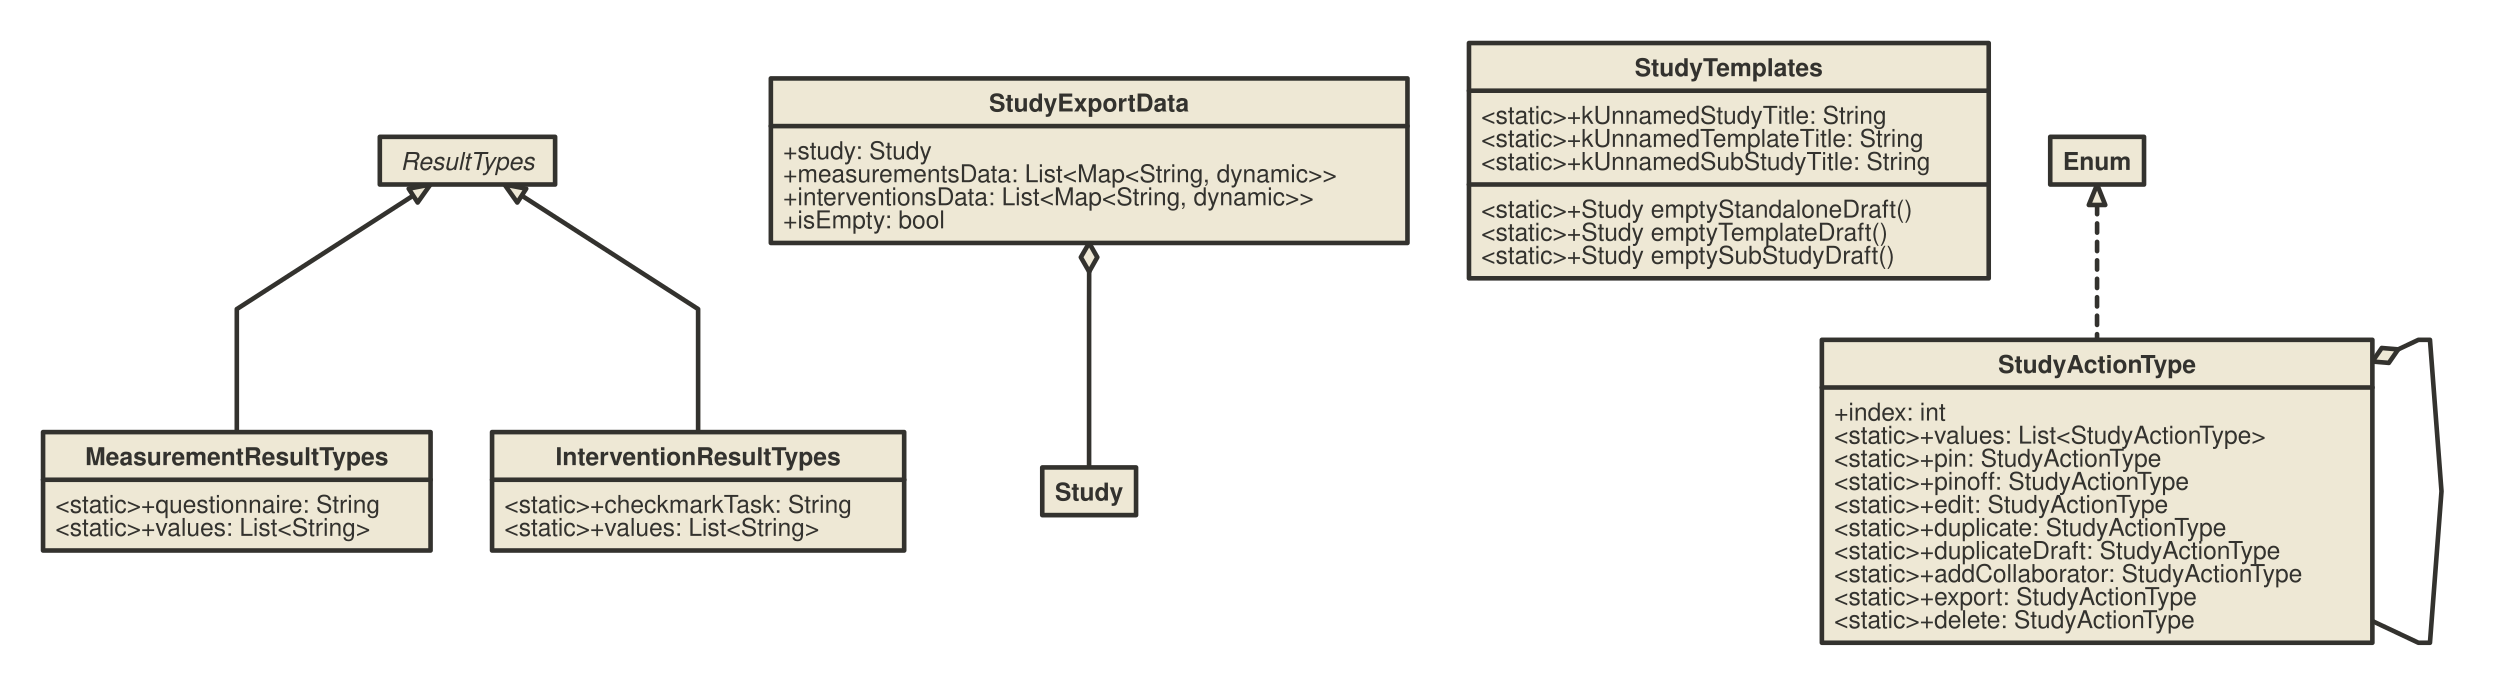
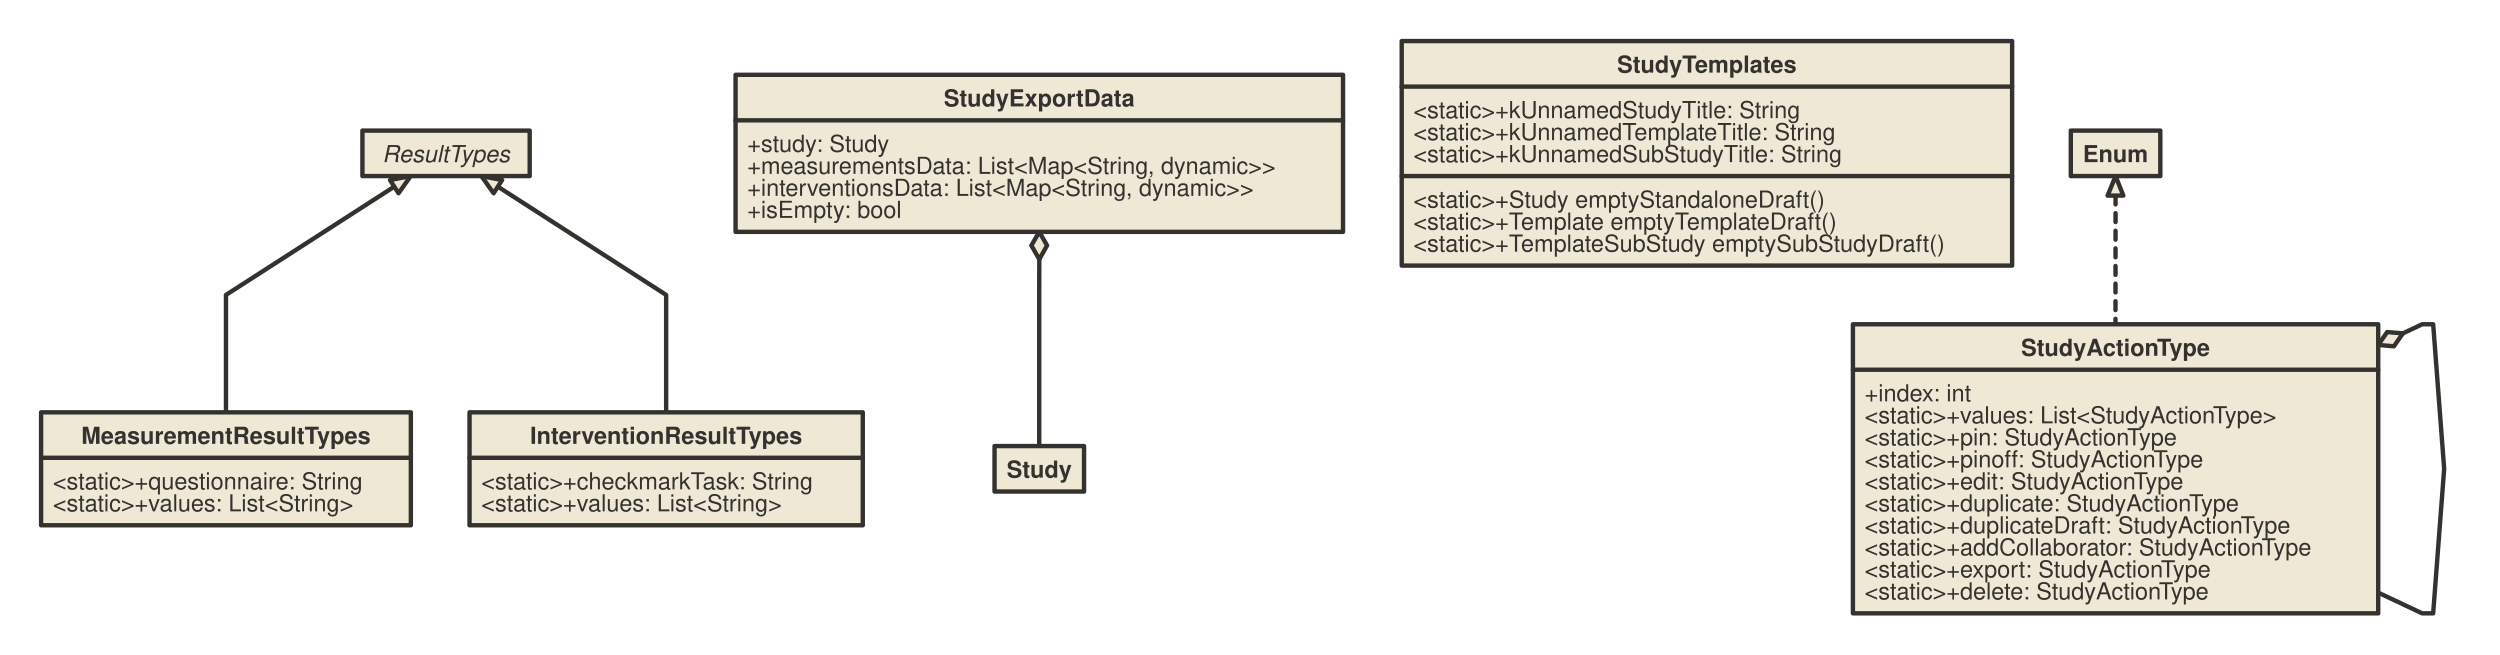
- <svg xmlns="http://www.w3.org/2000/svg" version="1.1" baseProfile="full" width="1625.8" height="446.0" viewbox="0 0 1625.75 446">
+ <svg xmlns="http://www.w3.org/2000/svg" version="1.1" baseProfile="full" width="1703.8" height="446.0" viewbox="0 0 1703.75 446">
  <g stroke-width="1.0" text-align="left" font="12pt Helvetica, Arial, sans-serif" font-size="12pt" font-family="Helvetica" font-weight="bold" font-style="normal">
    <g font-family="Helvetica" font-size="12pt" font-weight="bold" font-style="normal" stroke-width="3.0" stroke-linejoin="round" stroke-linecap="round" stroke="#33322E">
      <g stroke="transparent" fill="transparent">
-         <rect x="0.0" y="0.0" height="446.0" width="1625.8" stroke="none" />
+         <rect x="0.0" y="0.0" height="446.0" width="1703.8" stroke="none" />
      </g>
      <g transform="translate(8, 8)" fill="#33322E">
        <g transform="translate(20, 20)" fill="#eee8d5" font-family="Helvetica" font-size="12pt" font-weight="normal" font-style="normal">
          <path d="M240.7 99.2 L126 173 L126 253 L126.0 253.0 " fill="none" />
          <path d="M243.6 103.7 L240.7 99.2 L237.8 94.7 L251.9 92.0 Z" />
          <path d="M311.3 99.2 L426 173 L426 253 L426.0 253.0 " fill="none" />
          <path d="M314.2 94.7 L311.3 99.2 L308.4 103.7 L300.1 92.0 Z" />
          <path d="M680.3 148.7 L680.25 173 L680.25 276 L680.3 276.0 " fill="none" />
          <g fill="#eee8d5">
            <path d="M685.6 139.3 L680.3 148.7 L674.9 139.3 L680.3 130.0 Z" />
          </g>
-           <path d="M1531.6 199.2 L1544.75 193 L1552.25 193 L1552.25 193 L1559.75 291.5 L1559.75 291.5 L1552.25 390 L1552.25 390 L1544.75 390 L1544.75 390 L1514.75 375.861 L1514.8 375.9 " fill="none" />
+           <path d="M1609.6 199.2 L1622.75 193 L1630.25 193 L1630.25 193 L1637.75 291.5 L1637.75 291.5 L1630.25 390 L1630.25 390 L1622.75 390 L1622.75 390 L1592.75 375.861 L1592.8 375.9 " fill="none" />
          <g fill="#eee8d5">
-             <path d="M1520.9 198.3 L1531.6 199.2 L1525.5 208.0 L1514.8 207.1 Z" />
+             <path d="M1598.9 198.3 L1609.6 199.2 L1603.5 208.0 L1592.8 207.1 Z" />
          </g>
          <g stroke-dasharray="6 6">
-             <path d="M1335.8 105.3 L1335.75 173 L1335.75 193 L1335.8 193.0 " fill="none" />
+             <path d="M1413.8 105.3 L1413.75 173 L1413.75 193 L1413.8 193.0 " fill="none" />
          </g>
-           <path d="M1341.1 105.3 L1335.8 105.3 L1330.4 105.3 L1335.8 92.0 Z" />
+           <path d="M1419.1 105.3 L1413.8 105.3 L1408.4 105.3 L1413.8 92.0 Z" />
          <g data-name="ResultTypes">
            <g fill="#eee8d5" stroke="#33322E" data-name="ResultTypes">
              <rect x="219.0" y="61.0" height="31.0" width="114.0" data-name="ResultTypes" />
            </g>
            <g transform="translate(219, 61)" font-family="Helvetica" font-size="12pt" font-weight="normal" font-style="italic" data-name="ResultTypes">
              <g transform="translate(8, 8)" fill="#33322E" text-align="center" data-name="ResultTypes">
                <text x="49.0" y="13.5" stroke="none" text-anchor="middle" data-name="ResultTypes">ResultTypes</text>
              </g>
            </g>
          </g>
          <g data-name="MeasurementResultTypes">
            <g fill="#eee8d5" stroke="#33322E" data-name="MeasurementResultTypes">
              <rect x="0.0" y="253.0" height="77.0" width="252.0" data-name="MeasurementResultTypes" />
              <path d="M0.0 284.0 L252.0 284.0" fill="none" data-name="MeasurementResultTypes" />
            </g>
            <g transform="translate(0, 253)" font-family="Helvetica" font-size="12pt" font-weight="bold" font-style="normal" data-name="MeasurementResultTypes">
              <g transform="translate(8, 8)" fill="#33322E" text-align="center" data-name="MeasurementResultTypes">
                <text x="118.0" y="13.5" stroke="none" text-anchor="middle" data-name="MeasurementResultTypes">MeasurementResultTypes</text>
              </g>
            </g>
            <g transform="translate(0, 284)" font-family="Helvetica" font-size="12pt" font-weight="normal" font-style="normal" data-name="MeasurementResultTypes">
              <g transform="translate(8, 8)" fill="#33322E" text-align="left" data-name="MeasurementResultTypes">
                <text x="0.0" y="13.5" stroke="none" data-name="MeasurementResultTypes">&lt;static&gt;+questionnaire: String</text>
                <text x="0.0" y="28.5" stroke="none" data-name="MeasurementResultTypes">&lt;static&gt;+values: List&lt;String&gt;</text>
              </g>
            </g>
          </g>
          <g data-name="InterventionResultTypes">
            <g fill="#eee8d5" stroke="#33322E" data-name="InterventionResultTypes">
              <rect x="292.0" y="253.0" height="77.0" width="268.0" data-name="InterventionResultTypes" />
              <path d="M292.0 284.0 L560.0 284.0" fill="none" data-name="InterventionResultTypes" />
            </g>
            <g transform="translate(292, 253)" font-family="Helvetica" font-size="12pt" font-weight="bold" font-style="normal" data-name="InterventionResultTypes">
              <g transform="translate(8, 8)" fill="#33322E" text-align="center" data-name="InterventionResultTypes">
                <text x="126.0" y="13.5" stroke="none" text-anchor="middle" data-name="InterventionResultTypes">InterventionResultTypes</text>
              </g>
            </g>
            <g transform="translate(292, 284)" font-family="Helvetica" font-size="12pt" font-weight="normal" font-style="normal" data-name="InterventionResultTypes">
              <g transform="translate(8, 8)" fill="#33322E" text-align="left" data-name="InterventionResultTypes">
                <text x="0.0" y="13.5" stroke="none" data-name="InterventionResultTypes">&lt;static&gt;+checkmarkTask: String</text>
                <text x="0.0" y="28.5" stroke="none" data-name="InterventionResultTypes">&lt;static&gt;+values: List&lt;String&gt;</text>
              </g>
            </g>
          </g>
          <g data-name="StudyExportData">
            <g fill="#eee8d5" stroke="#33322E" data-name="StudyExportData">
              <rect x="473.3" y="23.0" height="107.0" width="414.0" data-name="StudyExportData" />
              <path d="M473.3 54.0 L887.3 54.0" fill="none" data-name="StudyExportData" />
            </g>
            <g transform="translate(473.25, 23)" font-family="Helvetica" font-size="12pt" font-weight="bold" font-style="normal" data-name="StudyExportData">
              <g transform="translate(8, 8)" fill="#33322E" text-align="center" data-name="StudyExportData">
                <text x="199.0" y="13.5" stroke="none" text-anchor="middle" data-name="StudyExportData">StudyExportData</text>
              </g>
            </g>
            <g transform="translate(473.25, 54)" font-family="Helvetica" font-size="12pt" font-weight="normal" font-style="normal" data-name="StudyExportData">
              <g transform="translate(8, 8)" fill="#33322E" text-align="left" data-name="StudyExportData">
                <text x="0.0" y="13.5" stroke="none" data-name="StudyExportData">+study: Study</text>
                <text x="0.0" y="28.5" stroke="none" data-name="StudyExportData">+measurementsData: List&lt;Map&lt;String, dynamic&gt;&gt;</text>
                <text x="0.0" y="43.5" stroke="none" data-name="StudyExportData">+interventionsData: List&lt;Map&lt;String, dynamic&gt;&gt;</text>
                <text x="0.0" y="58.5" stroke="none" data-name="StudyExportData">+isEmpty: bool</text>
              </g>
            </g>
          </g>
          <g data-name="Study">
            <g fill="#eee8d5" stroke="#33322E" data-name="Study">
              <rect x="649.8" y="276.0" height="31.0" width="61.0" data-name="Study" />
            </g>
            <g transform="translate(649.75, 276)" font-family="Helvetica" font-size="12pt" font-weight="bold" font-style="normal" data-name="Study">
              <g transform="translate(8, 8)" fill="#33322E" text-align="center" data-name="Study">
                <text x="22.5" y="13.5" stroke="none" text-anchor="middle" data-name="Study">Study</text>
              </g>
            </g>
          </g>
          <g data-name="StudyTemplates">
            <g fill="#eee8d5" stroke="#33322E" data-name="StudyTemplates">
-               <rect x="927.3" y="0.0" height="153.0" width="338.0" data-name="StudyTemplates" />
-               <path d="M927.3 31.0 L1265.3 31.0" fill="none" data-name="StudyTemplates" />
-               <path d="M927.3 92.0 L1265.3 92.0" fill="none" data-name="StudyTemplates" />
+               <rect x="927.3" y="0.0" height="153.0" width="416.0" data-name="StudyTemplates" />
+               <path d="M927.3 31.0 L1343.3 31.0" fill="none" data-name="StudyTemplates" />
+               <path d="M927.3 92.0 L1343.3 92.0" fill="none" data-name="StudyTemplates" />
            </g>
            <g transform="translate(927.25, 0)" font-family="Helvetica" font-size="12pt" font-weight="bold" font-style="normal" data-name="StudyTemplates">
              <g transform="translate(8, 8)" fill="#33322E" text-align="center" data-name="StudyTemplates">
-                 <text x="161.0" y="13.5" stroke="none" text-anchor="middle" data-name="StudyTemplates">StudyTemplates</text>
+                 <text x="200.0" y="13.5" stroke="none" text-anchor="middle" data-name="StudyTemplates">StudyTemplates</text>
              </g>
            </g>
            <g transform="translate(927.25, 31)" font-family="Helvetica" font-size="12pt" font-weight="normal" font-style="normal" data-name="StudyTemplates">
              <g transform="translate(8, 8)" fill="#33322E" text-align="left" data-name="StudyTemplates">
                <text x="0.0" y="13.5" stroke="none" data-name="StudyTemplates">&lt;static&gt;+kUnnamedStudyTitle: String</text>
                <text x="0.0" y="28.5" stroke="none" data-name="StudyTemplates">&lt;static&gt;+kUnnamedTemplateTitle: String</text>
                <text x="0.0" y="43.5" stroke="none" data-name="StudyTemplates">&lt;static&gt;+kUnnamedSubStudyTitle: String</text>
              </g>
            </g>
            <g transform="translate(927.25, 92)" font-family="Helvetica" font-size="12pt" font-weight="normal" font-style="normal" data-name="StudyTemplates">
              <g transform="translate(8, 8)" fill="#33322E" text-align="left" data-name="StudyTemplates">
                <text x="0.0" y="13.5" stroke="none" data-name="StudyTemplates">&lt;static&gt;+Study emptyStandaloneDraft()</text>
-                 <text x="0.0" y="28.5" stroke="none" data-name="StudyTemplates">&lt;static&gt;+Study emptyTemplateDraft()</text>
-                 <text x="0.0" y="43.5" stroke="none" data-name="StudyTemplates">&lt;static&gt;+Study emptySubStudyDraft()</text>
+                 <text x="0.0" y="28.5" stroke="none" data-name="StudyTemplates">&lt;static&gt;+Template emptyTemplateDraft()</text>
+                 <text x="0.0" y="43.5" stroke="none" data-name="StudyTemplates">&lt;static&gt;+TemplateSubStudy emptySubStudyDraft()</text>
              </g>
            </g>
          </g>
          <g data-name="StudyActionType">
            <g fill="#eee8d5" stroke="#33322E" data-name="StudyActionType">
-               <rect x="1156.8" y="193.0" height="197.0" width="358.0" data-name="StudyActionType" />
-               <path d="M1156.8 224.0 L1514.8 224.0" fill="none" data-name="StudyActionType" />
+               <rect x="1234.8" y="193.0" height="197.0" width="358.0" data-name="StudyActionType" />
+               <path d="M1234.8 224.0 L1592.8 224.0" fill="none" data-name="StudyActionType" />
            </g>
-             <g transform="translate(1156.75, 193)" font-family="Helvetica" font-size="12pt" font-weight="bold" font-style="normal" data-name="StudyActionType">
+             <g transform="translate(1234.75, 193)" font-family="Helvetica" font-size="12pt" font-weight="bold" font-style="normal" data-name="StudyActionType">
              <g transform="translate(8, 8)" fill="#33322E" text-align="center" data-name="StudyActionType">
                <text x="171.0" y="13.5" stroke="none" text-anchor="middle" data-name="StudyActionType">StudyActionType</text>
              </g>
            </g>
-             <g transform="translate(1156.75, 224)" font-family="Helvetica" font-size="12pt" font-weight="normal" font-style="normal" data-name="StudyActionType">
+             <g transform="translate(1234.75, 224)" font-family="Helvetica" font-size="12pt" font-weight="normal" font-style="normal" data-name="StudyActionType">
              <g transform="translate(8, 8)" fill="#33322E" text-align="left" data-name="StudyActionType">
                <text x="0.0" y="13.5" stroke="none" data-name="StudyActionType">+index: int</text>
                <text x="0.0" y="28.5" stroke="none" data-name="StudyActionType">&lt;static&gt;+values: List&lt;StudyActionType&gt;</text>
                <text x="0.0" y="43.5" stroke="none" data-name="StudyActionType">&lt;static&gt;+pin: StudyActionType</text>
                <text x="0.0" y="58.5" stroke="none" data-name="StudyActionType">&lt;static&gt;+pinoff: StudyActionType</text>
                <text x="0.0" y="73.5" stroke="none" data-name="StudyActionType">&lt;static&gt;+edit: StudyActionType</text>
                <text x="0.0" y="88.5" stroke="none" data-name="StudyActionType">&lt;static&gt;+duplicate: StudyActionType</text>
                <text x="0.0" y="103.5" stroke="none" data-name="StudyActionType">&lt;static&gt;+duplicateDraft: StudyActionType</text>
                <text x="0.0" y="118.5" stroke="none" data-name="StudyActionType">&lt;static&gt;+addCollaborator: StudyActionType</text>
                <text x="0.0" y="133.5" stroke="none" data-name="StudyActionType">&lt;static&gt;+export: StudyActionType</text>
                <text x="0.0" y="148.5" stroke="none" data-name="StudyActionType">&lt;static&gt;+delete: StudyActionType</text>
              </g>
            </g>
          </g>
          <g data-name="Enum">
            <g fill="#eee8d5" stroke="#33322E" data-name="Enum">
-               <rect x="1305.3" y="61.0" height="31.0" width="61.0" data-name="Enum" />
+               <rect x="1383.3" y="61.0" height="31.0" width="61.0" data-name="Enum" />
            </g>
-             <g transform="translate(1305.25, 61)" font-family="Helvetica" font-size="12pt" font-weight="bold" font-style="normal" data-name="Enum">
+             <g transform="translate(1383.25, 61)" font-family="Helvetica" font-size="12pt" font-weight="bold" font-style="normal" data-name="Enum">
              <g transform="translate(8, 8)" fill="#33322E" text-align="center" data-name="Enum">
                <text x="22.5" y="13.5" stroke="none" text-anchor="middle" data-name="Enum">Enum</text>
              </g>
            </g>
          </g>
        </g>
      </g>
    </g>
  </g>
</svg>
